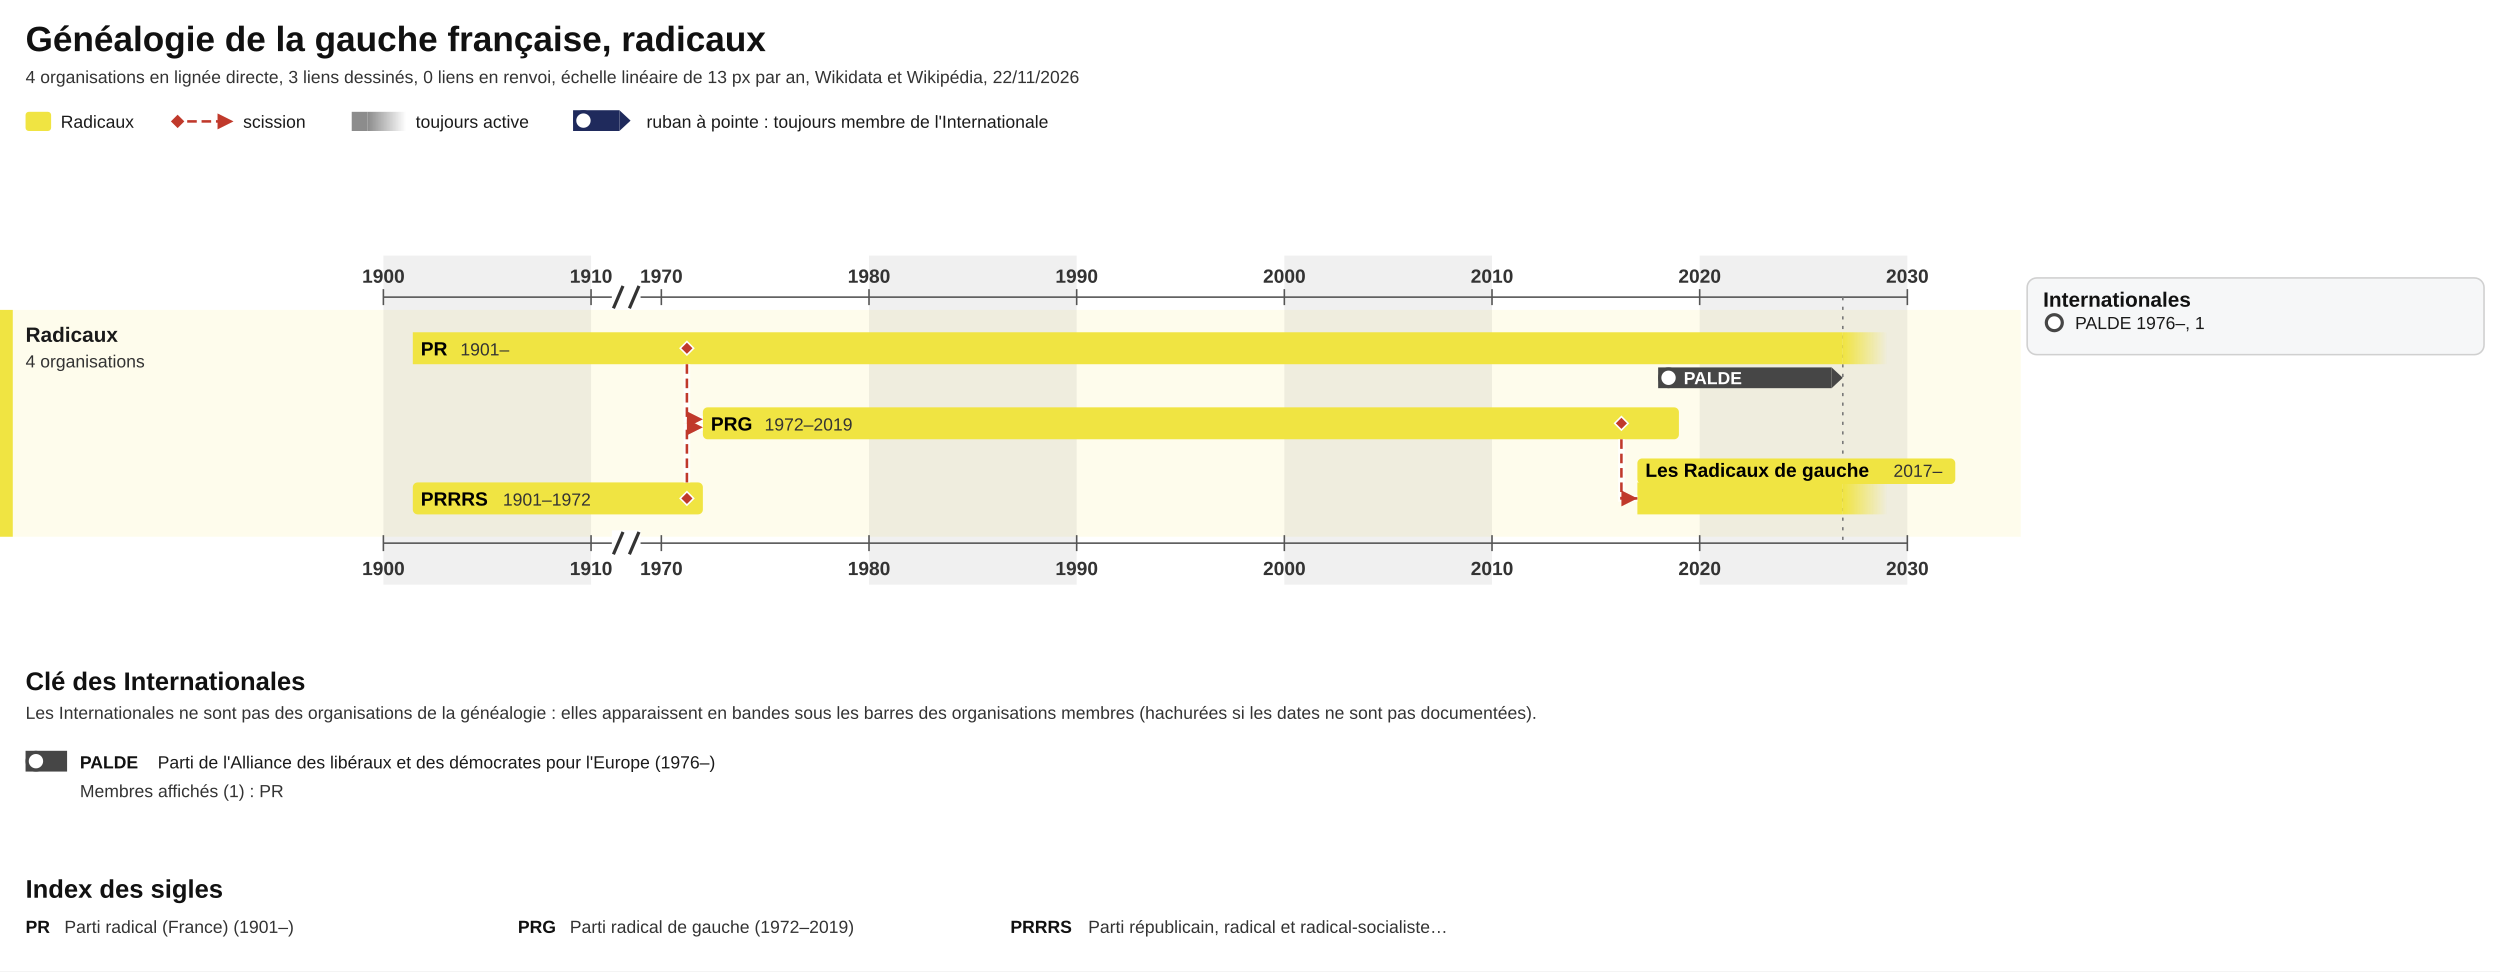
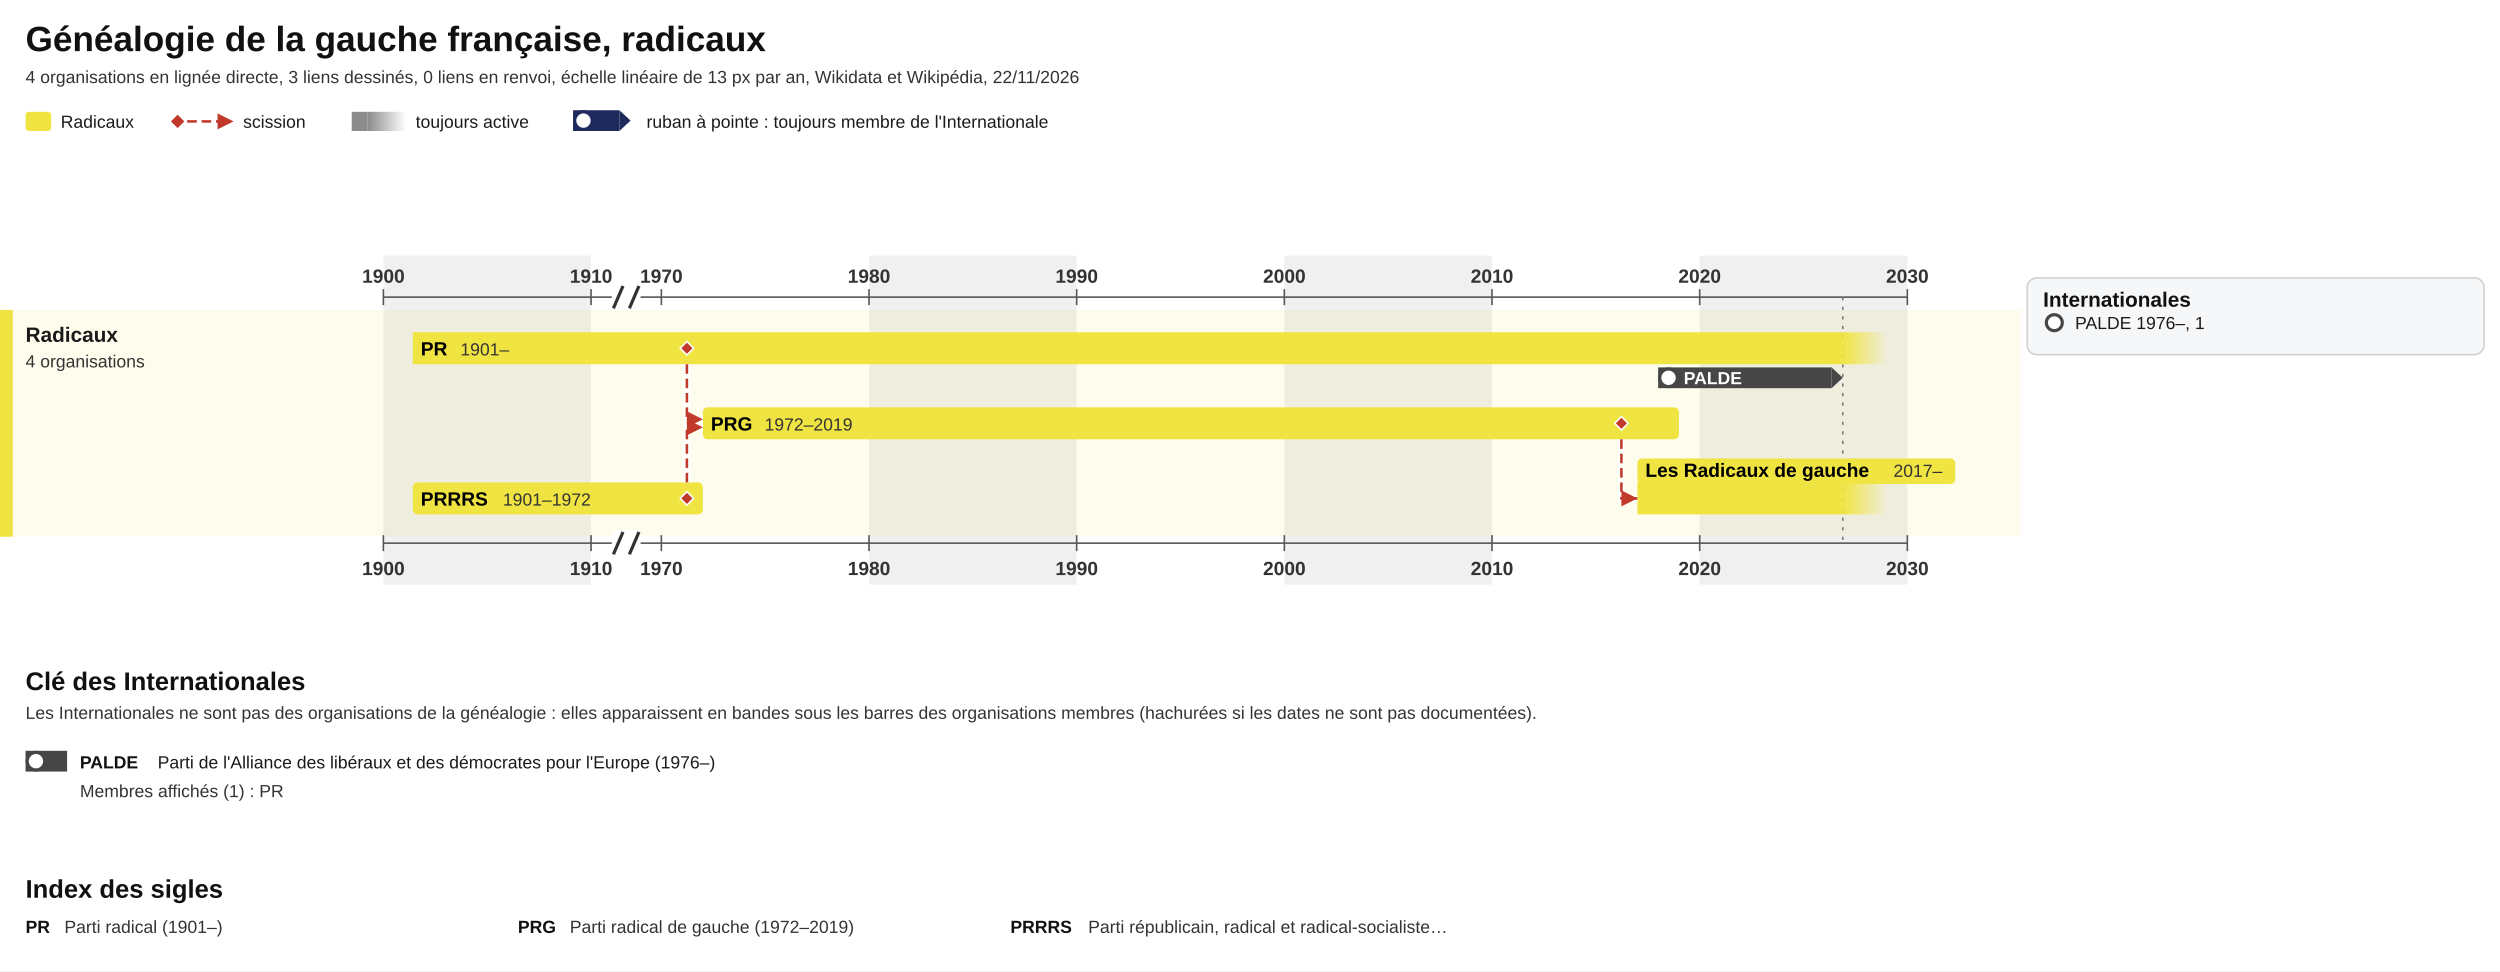
<svg xmlns="http://www.w3.org/2000/svg" id="arbre" width="1565" height="608" viewBox="0 0 1565 608" data-x0="240" data-t0="1900" data-ppa="13.0" data-aujourdhui="2026.8909" data-min-w="6" data-seuil-annees="40" data-seuil-voies="2" data-seuil-rangs="6" data-cassure="1910,1970" data-cassure-px="44" data-degrade="28" data-n-barres="4" data-vue-famille="oui" font-family="Arial, Helvetica, sans-serif">
  <defs>
    <linearGradient id="g-F0E442">
      <stop offset="0" stop-color="#F0E442" />
      <stop offset="1" stop-color="#F0E442" stop-opacity="0" />
    </linearGradient>
    <linearGradient id="g-8C8C8C">
      <stop offset="0" stop-color="#8C8C8C" />
      <stop offset="1" stop-color="#8C8C8C" stop-opacity="0" />
    </linearGradient>
    <pattern id="h-332288" width="6" height="6" patternUnits="userSpaceOnUse" patternTransform="rotate(45)">
      <rect width="6" height="6" fill="#FFFFFF" />
      <rect width="3" height="6" fill="#332288" />
    </pattern>
  </defs>
  <rect width="1565" height="608" fill="#FFFFFF" />
  <g class="voie" data-voie="0" data-cle="radicaux">
    <rect class="fond-voie" x="0" y="194.0" width="1265.0" height="142.0" fill="#FEFCEC" />
    <rect class="bord-voie" x="0" y="194.0" width="8" height="142.0" fill="#F0E442" />
    <text x="16.0" y="214.0" font-size="13" font-family="Arial, Helvetica, sans-serif" font-weight="bold" fill="#1A1A1A" text-anchor="start" class="voie-t">Radicaux</text>
    <text x="16.0" y="230.0" font-size="11" font-family="Arial, Helvetica, sans-serif" fill="#333333" text-anchor="start" class="voie-t">4 organisations</text>
  </g>
  <rect class="bande-decennie" x="240.0" y="160.0" width="130.0" height="206.0" fill="#000000" fill-opacity="0.06" />
  <rect class="bande-decennie" x="544.0" y="160.0" width="130.0" height="206.0" fill="#000000" fill-opacity="0.06" />
  <rect class="bande-decennie" x="804.0" y="160.0" width="130.0" height="206.0" fill="#000000" fill-opacity="0.06" />
  <rect class="bande-decennie" x="1064.0" y="160.0" width="130.0" height="206.0" fill="#000000" fill-opacity="0.06" />
  <g class="axe-haut">
    <line x1="240.0" x2="1194.0" y1="186.0" y2="186.0" stroke="#555555" />
    <line x1="240.0" x2="240.0" y1="181.0" y2="191.0" stroke="#555555" />
    <text x="240.0" y="177.0" font-size="12" font-family="Arial, Helvetica, sans-serif" font-weight="bold" fill="#333333" text-anchor="middle" class="axe-t">1900</text>
    <line x1="370.0" x2="370.0" y1="181.0" y2="191.0" stroke="#555555" />
    <text x="370.0" y="177.0" font-size="12" font-family="Arial, Helvetica, sans-serif" font-weight="bold" fill="#333333" text-anchor="middle" class="axe-t">1910</text>
    <line x1="414.0" x2="414.0" y1="181.0" y2="191.0" stroke="#555555" />
    <text x="414.0" y="177.0" font-size="12" font-family="Arial, Helvetica, sans-serif" font-weight="bold" fill="#333333" text-anchor="middle" class="axe-t">1970</text>
    <line x1="544.0" x2="544.0" y1="181.0" y2="191.0" stroke="#555555" />
    <text x="544.0" y="177.0" font-size="12" font-family="Arial, Helvetica, sans-serif" font-weight="bold" fill="#333333" text-anchor="middle" class="axe-t">1980</text>
    <line x1="674.0" x2="674.0" y1="181.0" y2="191.0" stroke="#555555" />
    <text x="674.0" y="177.0" font-size="12" font-family="Arial, Helvetica, sans-serif" font-weight="bold" fill="#333333" text-anchor="middle" class="axe-t">1990</text>
    <line x1="804.0" x2="804.0" y1="181.0" y2="191.0" stroke="#555555" />
    <text x="804.0" y="177.0" font-size="12" font-family="Arial, Helvetica, sans-serif" font-weight="bold" fill="#333333" text-anchor="middle" class="axe-t">2000</text>
    <line x1="934.0" x2="934.0" y1="181.0" y2="191.0" stroke="#555555" />
    <text x="934.0" y="177.0" font-size="12" font-family="Arial, Helvetica, sans-serif" font-weight="bold" fill="#333333" text-anchor="middle" class="axe-t">2010</text>
    <line x1="1064.0" x2="1064.0" y1="181.0" y2="191.0" stroke="#555555" />
    <text x="1064.0" y="177.0" font-size="12" font-family="Arial, Helvetica, sans-serif" font-weight="bold" fill="#333333" text-anchor="middle" class="axe-t">2020</text>
    <line x1="1194.0" x2="1194.0" y1="181.0" y2="191.0" stroke="#555555" />
    <text x="1194.0" y="177.0" font-size="12" font-family="Arial, Helvetica, sans-serif" font-weight="bold" fill="#333333" text-anchor="middle" class="axe-t">2030</text>
    <rect x="383.0" y="178.0" width="18" height="16" fill="#FFFFFF" />
    <path d="M384.0 193.0 L390.0 179.0 M394.0 193.0 L400.0 179.0" stroke="#333333" stroke-width="2" />
  </g>
  <g class="axe-bas">
    <line x1="240.0" x2="1194.0" y1="340.0" y2="340.0" stroke="#555555" />
    <line x1="240.0" x2="240.0" y1="335.0" y2="345.0" stroke="#555555" />
    <text x="240.0" y="360.0" font-size="12" font-family="Arial, Helvetica, sans-serif" font-weight="bold" fill="#333333" text-anchor="middle" class="axe-t">1900</text>
    <line x1="370.0" x2="370.0" y1="335.0" y2="345.0" stroke="#555555" />
    <text x="370.0" y="360.0" font-size="12" font-family="Arial, Helvetica, sans-serif" font-weight="bold" fill="#333333" text-anchor="middle" class="axe-t">1910</text>
    <line x1="414.0" x2="414.0" y1="335.0" y2="345.0" stroke="#555555" />
    <text x="414.0" y="360.0" font-size="12" font-family="Arial, Helvetica, sans-serif" font-weight="bold" fill="#333333" text-anchor="middle" class="axe-t">1970</text>
    <line x1="544.0" x2="544.0" y1="335.0" y2="345.0" stroke="#555555" />
    <text x="544.0" y="360.0" font-size="12" font-family="Arial, Helvetica, sans-serif" font-weight="bold" fill="#333333" text-anchor="middle" class="axe-t">1980</text>
    <line x1="674.0" x2="674.0" y1="335.0" y2="345.0" stroke="#555555" />
    <text x="674.0" y="360.0" font-size="12" font-family="Arial, Helvetica, sans-serif" font-weight="bold" fill="#333333" text-anchor="middle" class="axe-t">1990</text>
    <line x1="804.0" x2="804.0" y1="335.0" y2="345.0" stroke="#555555" />
    <text x="804.0" y="360.0" font-size="12" font-family="Arial, Helvetica, sans-serif" font-weight="bold" fill="#333333" text-anchor="middle" class="axe-t">2000</text>
    <line x1="934.0" x2="934.0" y1="335.0" y2="345.0" stroke="#555555" />
    <text x="934.0" y="360.0" font-size="12" font-family="Arial, Helvetica, sans-serif" font-weight="bold" fill="#333333" text-anchor="middle" class="axe-t">2010</text>
    <line x1="1064.0" x2="1064.0" y1="335.0" y2="345.0" stroke="#555555" />
    <text x="1064.0" y="360.0" font-size="12" font-family="Arial, Helvetica, sans-serif" font-weight="bold" fill="#333333" text-anchor="middle" class="axe-t">2020</text>
    <line x1="1194.0" x2="1194.0" y1="335.0" y2="345.0" stroke="#555555" />
    <text x="1194.0" y="360.0" font-size="12" font-family="Arial, Helvetica, sans-serif" font-weight="bold" fill="#333333" text-anchor="middle" class="axe-t">2030</text>
    <rect x="383.0" y="332.0" width="18" height="16" fill="#FFFFFF" />
    <path d="M384.0 347.0 L390.0 333.0 M394.0 347.0 L400.0 333.0" stroke="#333333" stroke-width="2" />
  </g>
  <line x1="1153.6" x2="1153.6" y1="186.0" y2="340.0" stroke="#777777" stroke-dasharray="2 4" />
  <g class="contenu-voie" data-voie="0">
    <g class="org" data-id="Q1542710" data-intl="Q25079" data-recherche="pr parti radical (france)">
      <rect class="barre" data-id="Q1542710" data-debut="1901.4167" data-fin="actif" data-statut="actif_valide" data-majeure="oui" x="258.42" y="208.00" width="895.16" height="20" rx="0" fill="#F0E442" />
      <rect class="fin-ouverte" x="1153.58" y="208.00" width="28.00" height="20" fill="url(#g-F0E442)" />
    </g>
    <g class="org" data-id="Q427965" data-intl="" data-recherche="prg parti radical de gauche">
      <rect class="barre" data-id="Q427965" data-debut="1972.0000" data-fin="2019.0000" data-statut="fin_connue" data-majeure="oui" x="440.00" y="255.00" width="611.00" height="20" rx="3" fill="#F0E442" />
    </g>
    <g class="org" data-id="Q3141290" data-intl="" data-recherche="prrrs parti republicain, radical et radical-socialiste">
      <rect class="barre" data-id="Q3141290" data-debut="1901.4167" data-fin="1972.0000" data-statut="fin_connue" data-majeure="oui" x="258.42" y="302.00" width="181.58" height="20" rx="3" fill="#F0E442" />
    </g>
    <g class="org" data-id="Q55597872" data-intl="" data-recherche="les radicaux de gauche les radicaux de gauche">
      <rect class="barre" data-id="Q55597872" data-debut="2017.0000" data-fin="actif" data-statut="actif_valide" data-majeure="oui" x="1025.00" y="302.00" width="128.58" height="20" rx="0" fill="#F0E442" />
      <rect class="fin-ouverte" x="1153.58" y="302.00" width="28.00" height="20" fill="url(#g-F0E442)" />
    </g>
  </g>
  <g class="liens">
    <g class="lien" data-a="Q1542710" data-b="Q427965" data-rel="scission" data-annees="0.77" data-voies="0" data-rangs="1" data-majeur="" data-suite="" data-va="0" data-vb="0">
      <path class="halo geo" d="M430.00 228.00 L430.00 262.50 L440.00 262.50" data-geo="[[430.0, 228.0, 0], [430.0, 262.5, 0], [440.0, 262.5, 0]]" fill="none" stroke="#FFFFFF" stroke-width="4.1" stroke-opacity="0.85" />
      <path class="trait geo" d="M430.00 228.00 L430.00 262.50 L440.00 262.50" data-geo="[[430.0, 228.0, 0], [430.0, 262.5, 0], [440.0, 262.5, 0]]" fill="none" stroke="#C0392B" stroke-width="1.6" stroke-dasharray="6 3" />
      <polygon class="fleche geo" data-geo="[[440.0, 262.5, 0], [430.0, 257.5, 0], [430.0, 267.5, 0]]" points="440.00,262.50 430.00,257.50 430.00,267.50" fill="#C0392B" />
      <polygon class="marque-scission geo" points="430.00,213.80 434.20,218.00 430.00,222.20 425.80,218.00" fill="#C0392B" stroke="#FFFFFF" stroke-width="1" data-geo="[[430.00,213.80,0],[434.20,218.00,0],[430.00,222.20,0],[425.80,218.00,0]]" data-voie="0" />
    </g>
    <g class="lien" data-a="Q3141290" data-b="Q427965" data-rel="scission" data-annees="0.77" data-voies="0" data-rangs="1" data-majeur="" data-suite="" data-va="0" data-vb="0">
      <path class="halo geo" d="M430.00 302.00 L430.00 267.50 L440.00 267.50" data-geo="[[430.0, 302.0, 0], [430.0, 267.5, 0], [440.0, 267.5, 0]]" fill="none" stroke="#FFFFFF" stroke-width="4.1" stroke-opacity="0.85" />
      <path class="trait geo" d="M430.00 302.00 L430.00 267.50 L440.00 267.50" data-geo="[[430.0, 302.0, 0], [430.0, 267.5, 0], [440.0, 267.5, 0]]" fill="none" stroke="#C0392B" stroke-width="1.6" stroke-dasharray="6 3" />
      <polygon class="fleche geo" data-geo="[[440.0, 267.5, 0], [430.0, 262.5, 0], [430.0, 272.5, 0]]" points="440.00,267.50 430.00,262.50 430.00,272.50" fill="#C0392B" />
      <polygon class="marque-scission geo" points="430.00,307.80 434.20,312.00 430.00,316.20 425.80,312.00" fill="#C0392B" stroke="#FFFFFF" stroke-width="1" data-geo="[[430.00,307.80,0],[434.20,312.00,0],[430.00,316.20,0],[425.80,312.00,0]]" data-voie="0" />
    </g>
    <g class="lien" data-a="Q427965" data-b="Q55597872" data-rel="scission" data-annees="0.77" data-voies="0" data-rangs="1" data-majeur="" data-suite="" data-va="0" data-vb="0">
      <path class="halo geo" d="M1015.00 275.00 L1015.00 312.00 L1025.00 312.00" data-geo="[[1015.0, 275.0, 0], [1015.0, 312.0, 0], [1025.0, 312.0, 0]]" fill="none" stroke="#FFFFFF" stroke-width="4.1" stroke-opacity="0.85" />
      <path class="trait geo" d="M1015.00 275.00 L1015.00 312.00 L1025.00 312.00" data-geo="[[1015.0, 275.0, 0], [1015.0, 312.0, 0], [1025.0, 312.0, 0]]" fill="none" stroke="#C0392B" stroke-width="1.6" stroke-dasharray="6 3" />
      <polygon class="fleche geo" data-geo="[[1025.0, 312.0, 0], [1015.0, 307.0, 0], [1015.0, 317.0, 0]]" points="1025.00,312.00 1015.00,307.00 1015.00,317.00" fill="#C0392B" />
      <polygon class="marque-scission geo" points="1015.00,260.80 1019.20,265.00 1015.00,269.20 1010.80,265.00" fill="#C0392B" stroke="#FFFFFF" stroke-width="1" data-geo="[[1015.00,260.80,0],[1019.20,265.00,0],[1015.00,269.20,0],[1010.80,265.00,0]]" data-voie="0" />
    </g>
  </g>
  <g class="contenu-voie" data-voie="0">
    <g class="org org-haut" data-id="Q1542710" data-intl="Q25079" data-recherche="pr parti radical (france)">
      <g class="bande" data-intl="Q25079" data-parti="Q1542710" data-certitude="documentee" data-fin="membre">
        <rect class="bande-r" x="1038.00" y="230.00" width="108.58" height="13" fill="#464646" data-bbox="1038.00,230.00,115.58,13" />
        <polygon class="bande-pointe" points="1146.58,230.00 1153.58,236.50 1146.58,243.00" fill="#464646" />
        <circle class="medaillon" cx="1044.50" cy="236.50" r="5.50" fill="#FFFFFF" stroke="#464646" stroke-width="2" />
        <text x="1054.0" y="240.5" font-size="11" font-family="Arial, Helvetica, sans-serif" font-weight="bold" fill="#FFFFFF" text-anchor="start" class="bande-t" data-bbox="1054.00,231.00,42.70,12">PALDE</text>
      </g>
      <rect class="tag" data-id="Q1542710" data-dedans="oui" data-onglet="" x="258.42" y="208.00" width="895.16" height="20" fill="none" data-bbox="258.42,208.00,895.16,20" />
      <text x="263.4" y="222.5" font-size="12" font-family="Arial, Helvetica, sans-serif" font-weight="bold" fill="#000000" text-anchor="start" class="tag-t" data-org="Q1542710" data-bbox="263.42,211.50,19.76,13">PR</text>
      <text x="288.2" y="222.5" font-size="11" font-family="Arial, Helvetica, sans-serif" fill="#333333" text-anchor="start" class="tag-t" data-org="Q1542710" data-bbox="288.18,212.50,33.68,12">1901–</text>
    </g>
    <g class="org org-haut" data-id="Q427965" data-intl="" data-recherche="prg parti radical de gauche">
      <rect class="tag" data-id="Q427965" data-dedans="oui" data-onglet="" x="440.00" y="255.00" width="611.00" height="20" fill="none" data-bbox="440.00,255.00,611.00,20" />
      <text x="445.0" y="269.5" font-size="12" font-family="Arial, Helvetica, sans-serif" font-weight="bold" fill="#000000" text-anchor="start" class="tag-t" data-org="Q427965" data-bbox="445.00,258.50,28.64,13">PRG</text>
      <text x="478.6" y="269.5" font-size="11" font-family="Arial, Helvetica, sans-serif" fill="#333333" text-anchor="start" class="tag-t" data-org="Q427965" data-bbox="478.64,259.50,59.20,12">1972–2019</text>
    </g>
    <g class="org org-haut" data-id="Q3141290" data-intl="" data-recherche="prrrs parti republicain, radical et radical-socialiste">
      <rect class="tag" data-id="Q3141290" data-dedans="oui" data-onglet="" x="258.42" y="302.00" width="181.58" height="20" fill="none" data-bbox="258.42,302.00,181.58,20" />
      <text x="263.4" y="316.5" font-size="12" font-family="Arial, Helvetica, sans-serif" font-weight="bold" fill="#000000" text-anchor="start" class="tag-t" data-org="Q3141290" data-bbox="263.42,305.50,46.40,13">PRRRS</text>
      <text x="314.8" y="316.5" font-size="11" font-family="Arial, Helvetica, sans-serif" fill="#333333" text-anchor="start" class="tag-t" data-org="Q3141290" data-bbox="314.82,306.50,59.20,12">1901–1972</text>
    </g>
    <g class="org org-haut" data-id="Q55597872" data-intl="" data-recherche="les radicaux de gauche les radicaux de gauche">
      <rect class="tag-fond onglet" x="1025.00" y="287.00" width="199.00" height="16" rx="3" fill="#F0E442" />
      <rect class="tag" data-id="Q55597872" data-dedans="" data-onglet="oui" x="1025.00" y="287.00" width="199.00" height="15" fill="none" data-bbox="1025.00,287.00,199.00,15" />
      <text x="1030.0" y="298.5" font-size="12" font-family="Arial, Helvetica, sans-serif" font-weight="bold" fill="#000000" text-anchor="start" class="tag-t" data-org="Q55597872" data-bbox="1030.00,287.50,150.32,13">Les Radicaux de gauche</text>
      <text x="1185.3" y="298.5" font-size="11" font-family="Arial, Helvetica, sans-serif" fill="#333333" text-anchor="start" class="tag-t" data-org="Q55597872" data-bbox="1185.32,288.50,33.68,12">2017–</text>
    </g>
  </g>
  <g class="cle-compacte">
    <rect x="1269.0" y="174" width="286" height="48" rx="6" fill="#F6F7F8" stroke="#D0D0D0" />
    <text x="1279.0" y="192.0" font-size="13" font-family="Arial, Helvetica, sans-serif" font-weight="bold" fill="#111111" text-anchor="start" class="cle-t">Internationales</text>
    <circle class="medaillon" cx="1286.0" cy="202" r="5" fill="#FFFFFF" stroke="#464646" stroke-width="2" />
    <text x="1299.0" y="206.0" font-size="11" font-family="Arial, Helvetica, sans-serif" fill="#1A1A1A" text-anchor="start" class="cle-t">PALDE  1976–, 1</text>
  </g>
  <g class="legende">
    <text x="16.0" y="32.0" font-size="22" font-family="Arial, Helvetica, sans-serif" font-weight="bold" fill="#111111" text-anchor="start" class="legende-t">Généalogie de la gauche française, radicaux</text>
    <text x="16.0" y="52.0" font-size="11" font-family="Arial, Helvetica, sans-serif" fill="#333333" text-anchor="start" class="legende-t">4 organisations en lignée directe, 3 liens dessinés, 0 liens en renvoi, échelle linéaire de 13 px par an, Wikidata et Wikipédia, 22/11/2026</text>
    <rect x="16" y="70" width="16" height="12" rx="2" fill="#F0E442" />
    <text x="38.0" y="80.0" font-size="11" font-family="Arial, Helvetica, sans-serif" fill="#1A1A1A" text-anchor="start" class="legende-t">Radicaux</text>
    <path d="M108.18 76 H138.18" stroke="#C0392B" stroke-width="1.6" stroke-dasharray="6 3" fill="none" />
    <polygon points="146.18,76 136.18,71 136.18,81" fill="#C0392B" />
    <polygon points="111.18,71.8 115.38,76 111.18,80.2 106.98,76" fill="#C0392B" />
    <text x="152.2" y="80.0" font-size="11" font-family="Arial, Helvetica, sans-serif" fill="#1A1A1A" text-anchor="start" class="legende-t">scission</text>
    <rect x="220.18" y="70" width="10" height="12" fill="#8C8C8C" />
    <rect x="230.18" y="70" width="24" height="12" fill="url(#g-8C8C8C)" />
    <text x="260.2" y="80.0" font-size="11" font-family="Arial, Helvetica, sans-serif" fill="#1A1A1A" text-anchor="start" class="legende-t">toujours active</text>
    <rect x="358.74" y="69" width="29" height="13" fill="#1F2A5C" />
    <polygon points="387.74,69 394.74,75.5 387.74,82" fill="#1F2A5C" />
    <circle class="medaillon" cx="365.24" cy="75.5" r="5.5" fill="#FFFFFF" stroke="#1F2A5C" stroke-width="2" />
    <text x="404.7" y="80.0" font-size="11" font-family="Arial, Helvetica, sans-serif" fill="#1A1A1A" text-anchor="start" class="legende-t">ruban à pointe : toujours membre de l'Internationale</text>
  </g>
  <g class="cle-internationales" transform="translate(0,402)">
    <text x="16.0" y="30.0" font-size="16" font-family="Arial, Helvetica, sans-serif" font-weight="bold" fill="#111111" text-anchor="start" class="cle-t">Clé des Internationales</text>
    <text x="16.0" y="48.0" font-size="11" font-family="Arial, Helvetica, sans-serif" fill="#333333" text-anchor="start" class="cle-t">Les Internationales ne sont pas des organisations de la généalogie : elles apparaissent en bandes sous les barres des organisations membres (hachurées si les dates ne sont pas documentées).</text>
    <g class="entree-cle" data-intl="Q25079">
      <rect x="16" y="68" width="26" height="13" fill="#464646" />
      <circle class="medaillon" cx="22.5" cy="74.5" r="5.5" fill="#FFFFFF" stroke="#464646" stroke-width="2" />
      <text x="50.0" y="79.0" font-size="11" font-family="Arial, Helvetica, sans-serif" font-weight="bold" fill="#111111" text-anchor="start" class="cle-t">PALDE</text>
      <text x="98.7" y="79.0" font-size="11" font-family="Arial, Helvetica, sans-serif" fill="#1A1A1A" text-anchor="start" class="cle-t">Parti de l'Alliance des libéraux et des démocrates pour l'Europe (1976–)</text>
      <text x="50.0" y="97.0" font-size="11" font-family="Arial, Helvetica, sans-serif" fill="#333333" text-anchor="start" class="cle-t">Membres affichés (1) : PR</text>
    </g>
  </g>
  <g class="index-sigles" transform="translate(0,532)">
    <text x="16.0" y="30.0" font-size="16" font-family="Arial, Helvetica, sans-serif" font-weight="bold" fill="#111111" text-anchor="start" class="cle-t">Index des sigles</text>
    <text x="16.0" y="52.0" font-size="11" font-family="Arial, Helvetica, sans-serif" font-weight="bold" fill="#111111" text-anchor="start" class="cle-t">PR</text>
-     <text x="40.3" y="52.0" font-size="11" font-family="Arial, Helvetica, sans-serif" fill="#333333" text-anchor="start" class="cle-t">Parti radical (France) (1901–)</text>
+     <text x="40.3" y="52.0" font-size="11" font-family="Arial, Helvetica, sans-serif" fill="#333333" text-anchor="start" class="cle-t">Parti radical (1901–)</text>
    <text x="324.2" y="52.0" font-size="11" font-family="Arial, Helvetica, sans-serif" font-weight="bold" fill="#111111" text-anchor="start" class="cle-t">PRG</text>
    <text x="356.7" y="52.0" font-size="11" font-family="Arial, Helvetica, sans-serif" fill="#333333" text-anchor="start" class="cle-t">Parti radical de gauche (1972–2019)</text>
    <text x="632.5" y="52.0" font-size="11" font-family="Arial, Helvetica, sans-serif" font-weight="bold" fill="#111111" text-anchor="start" class="cle-t">PRRRS</text>
    <text x="681.2" y="52.0" font-size="11" font-family="Arial, Helvetica, sans-serif" fill="#333333" text-anchor="start" class="cle-t">Parti républicain, radical et radical-socialiste…</text>
  </g>
</svg>
